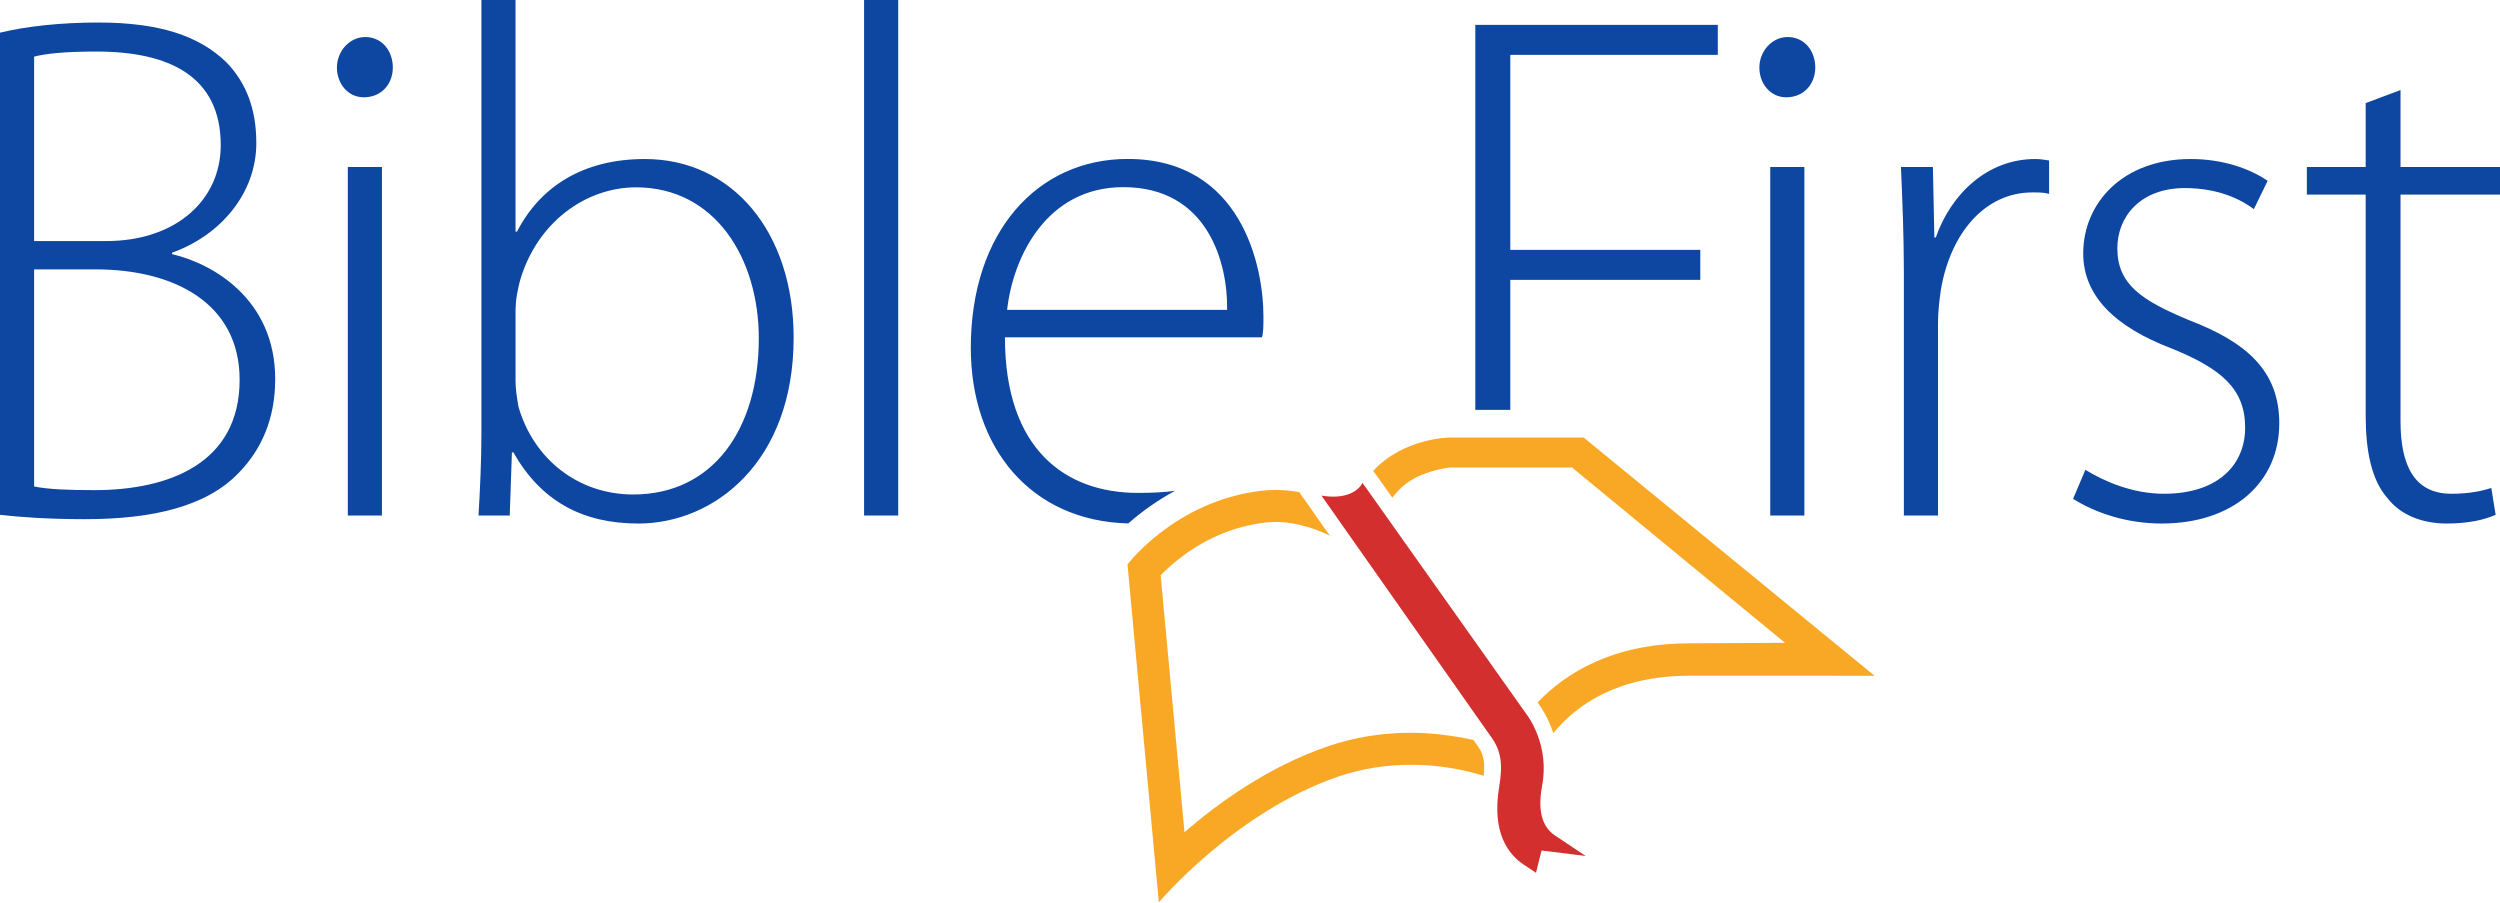
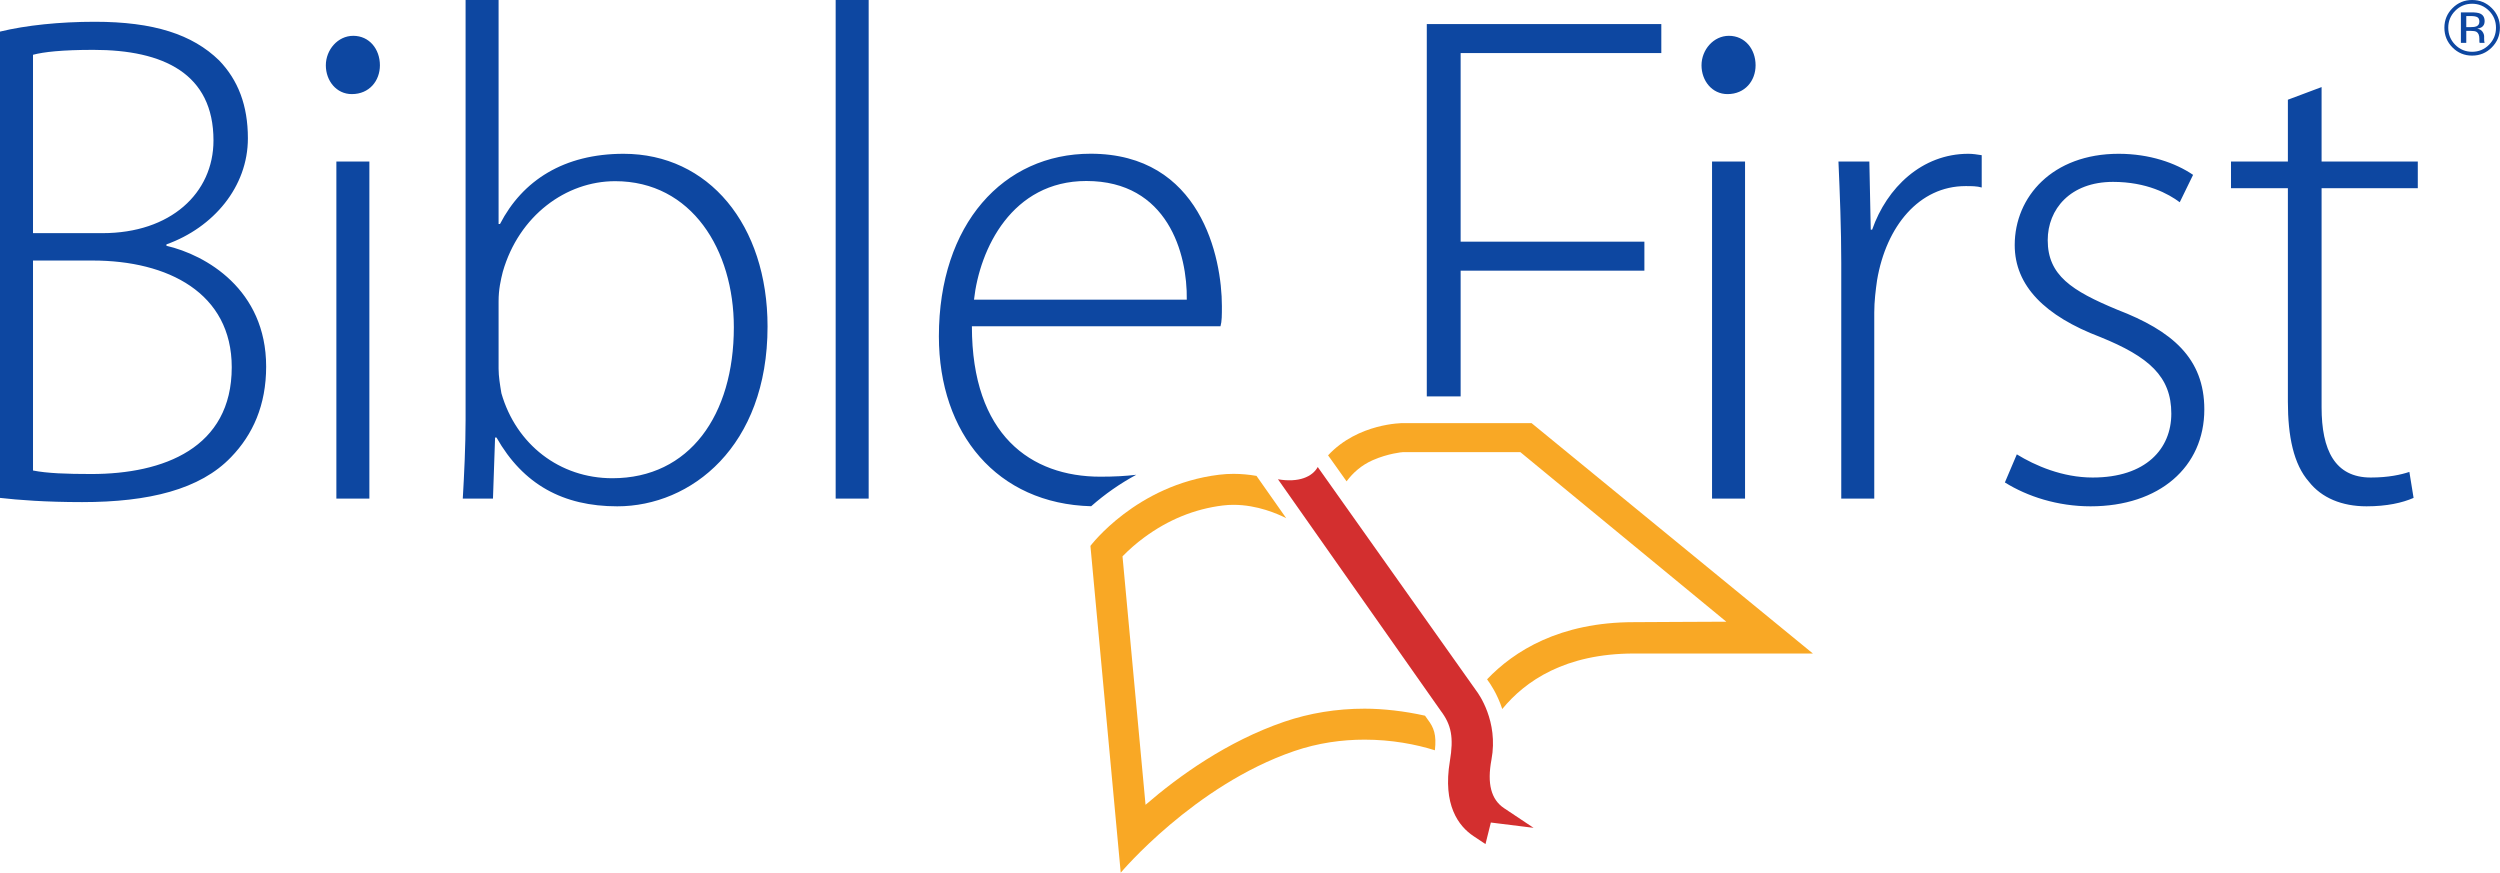
- <svg xmlns="http://www.w3.org/2000/svg" width="1000" height="361" viewBox="0 0 1000 361">
+ <svg xmlns="http://www.w3.org/2000/svg" width="1034" height="361" viewBox="0 0 1034 361">
  <g fill="none" fill-rule="evenodd">
-     <path d="M590.445 297.502l-1.059-1.496c-8.514-1.908-17.385-2.9-24.995-2.9-11.589 0-22.797 1.83-33.315 5.438-23.505 8.062-43.503 22.412-57.28 34.323l-9.529-102.763a73.36 73.36 0 0 1 8.89-7.748c9.98-7.394 20.954-11.866 32.618-13.292a36.717 36.717 0 0 1 4.434-.266c9.84 0 18.344 3.772 21.774 5.53l-7.976-11.347-4.322-6.152a55.192 55.192 0 0 0-9.476-.842c-1.952 0-3.954.112-5.989.36-34.27 4.19-53.22 29.44-53.22 29.44l12.533 135.159s30.346-36.098 71.701-50.284c9.966-3.42 19.916-4.744 29.16-4.744 11.098 0 21.183 1.91 29.075 4.398.724-6.495-.427-9.387-3.024-12.814M633.451 175h-53.239s-18.475-.065-30.926 13.332l1.127 1.556 6.531 9.196c2.664-3.605 6.237-6.731 10.791-8.74 6.293-2.774 12.148-3.344 12.56-3.344h48.519l85.184 70.134c-14.528.012-29.826.192-38.214.192-30.66 0-49.547 11.924-60.729 23.63l.433.653c.765 1.019 3.727 5.232 5.847 11.643 9.504-11.62 26.055-22.956 54.464-22.956 19.216 0 74.025.014 74.025.014L633.451 175z" fill="#F9A825" />
+     <path d="M590.445 297.502l-1.059-1.496c-8.514-1.908-17.385-2.9-24.995-2.9-11.589 0-22.797 1.83-33.315 5.438-23.505 8.062-43.503 22.412-57.28 34.323l-9.529-102.763a73.36 73.36 0 0 1 8.89-7.748c9.98-7.394 20.954-11.866 32.618-13.292a36.717 36.717 0 0 1 4.434-.266c9.84 0 18.344 3.772 21.774 5.53l-7.976-11.347-4.322-6.152a55.192 55.192 0 0 0-9.476-.842c-1.952 0-3.954.112-5.989.36-34.27 4.19-53.22 29.44-53.22 29.44l12.533 135.159s30.346-36.098 71.701-50.284c9.966-3.42 19.916-4.744 29.16-4.744 11.098 0 21.183 1.91 29.075 4.398.724-6.495-.427-9.387-3.024-12.814M633.451 175h-53.239s-18.475-.065-30.926 13.332l1.127 1.556 6.531 9.196c2.664-3.605 6.237-6.731 10.791-8.74 6.293-2.774 12.148-3.344 12.56-3.344H628.814l85.184 70.134c-14.528.012-29.826.192-38.214.192-30.66 0-49.547 11.924-60.729 23.63l.433.653c.765 1.019 3.727 5.232 5.847 11.643 9.504-11.62 26.055-22.956 54.464-22.956 19.216 0 74.025.014 74.025.014L633.451 175z" fill="#F9A825" />
    <path d="M622.092 334.27c-5.373-3.579-7.082-10.146-5.226-20.075 2.984-15.949-5.462-27.44-6.226-28.439l-65.624-92.595c-2.212 4.053-7.877 6.542-16.446 5.067l67.247 95.65.054.075c4.46 5.887 5.42 11.136 3.803 20.8-3.056 18.26 3.628 26.972 9.773 31.066l4.95 3.298 2.22-8.919 17.664 2.192-12.19-8.12z" fill="#D32F2F" />
-     <path d="M13.65 194.601c5.81 1.161 13.943 1.452 24.108 1.452 29.916 0 58.09-10.746 58.09-44.148 0-30.787-26.431-44.148-57.51-44.148H13.652V194.6zm0-98.171h28.756c28.173 0 45.89-16.556 45.89-38.34 0-27.593-20.622-37.468-49.666-37.468-13.07 0-20.622.872-24.98 2.034v73.773zM0 13.07c10.747-2.614 24.688-4.066 39.21-4.066 24.399 0 40.373 5.228 51.41 15.975 7.842 8.133 11.908 18.589 11.908 32.24 0 20.04-14.231 36.887-33.691 43.857v.582c16.265 3.775 41.243 18.007 41.243 49.956 0 15.975-5.518 28.174-14.522 37.468-12.78 13.362-33.983 18.589-61.575 18.589-15.104 0-26.432-.871-33.983-1.742V13.07zm139.123 193.149h13.651V66.804h-13.651v139.415zm18.008-179.207c0 6.39-4.357 11.908-11.618 11.908-6.39 0-10.747-5.518-10.747-11.908s4.938-12.199 11.328-12.199c6.68 0 11.037 5.518 11.037 12.199zm49.086 125.474c0 3.195.58 6.68 1.162 10.166 6.099 21.202 24.107 35.144 45.89 35.144 31.95 0 50.249-26.14 50.249-62.447 0-31.949-17.427-60.413-49.086-60.413-20.332 0-39.792 14.232-46.472 37.467-.871 3.486-1.743 7.262-1.743 12.2v27.883zM192.566 0h13.65v92.653h.582c9.294-18.008 26.43-29.045 51.12-29.045 35.144 0 59.54 29.336 59.54 71.451 0 49.666-31.658 74.355-62.155 74.355-22.364 0-38.92-9.004-49.957-28.464h-.581l-.871 25.268h-12.49c.58-9.875 1.162-22.074 1.162-32.53V0zM345.63 206.219h13.651V0H345.63v206.219zm362.471 0h13.651V66.804h-13.651v139.415zM726.11 27.012c0 6.39-4.358 11.908-11.618 11.908-6.391 0-10.747-5.518-10.747-11.908s4.937-12.199 11.328-12.199c6.679 0 11.037 5.518 11.037 12.199zm35.434 81.616c0-13.941-.58-28.464-1.162-41.824h12.78l.581 28.173h.581c6.1-17.427 20.621-31.37 39.791-31.37 1.743 0 3.777.292 5.52.583v13.36c-2.034-.581-4.068-.581-6.682-.581-19.17 0-32.82 16.556-36.596 38.92-.58 4.067-1.162 8.714-1.162 13.36v76.97h-13.65v-97.591zm72.613 79.292c7.552 4.648 18.879 9.586 31.369 9.586 22.073 0 32.53-11.908 32.53-26.431 0-15.394-9.295-23.527-29.336-31.66-22.945-8.713-35.434-21.202-35.434-38.048 0-20.041 15.684-37.76 42.986-37.76 12.78 0 23.527 3.777 30.788 8.715l-5.518 11.328c-4.648-3.486-13.652-8.423-27.593-8.423-17.718 0-27.012 11.327-27.012 24.107 0 14.523 9.875 20.912 28.754 28.754 22.655 8.714 36.016 20.04 36.016 41.244 0 23.817-18.588 40.082-47.053 40.082-13.65 0-26.141-4.066-35.434-9.875l4.937-11.618zM960.208 36.016v30.788H1000V77.84h-39.792v90.62c0 17.717 5.52 29.045 20.332 29.045 7.262 0 12.489-1.162 15.976-2.324l1.742 10.747c-4.649 2.033-11.038 3.485-19.46 3.485-10.167 0-18.59-3.485-23.818-10.166-6.39-7.26-8.712-18.878-8.712-33.111V77.84H922.74V66.804h23.528v-25.56l13.94-5.228zM604.12 163.946v-52h76v-12h-76v-78h83v-12h-97v154h14zM449.318 74.86c33.692 0 41.824 30.086 41.534 49.086h-88.006c2.324-21 15.684-49.086 46.472-49.086m20.64 121.503c-4.283.536-9.174.796-14.831.796-28.754 0-53.152-17.213-53.152-62.213h102.819c.58-2 .58-4.59.58-8.367 0-20.04-8.713-62.999-54.313-62.999-36.016 0-62.738 29.06-62.738 75.531 0 40.24 24.118 69.268 62.98 70.268a100.941 100.941 0 0 1 18.656-13.016" fill="#0D47A1" />
+     <g fill="#0D47A1">
+       <path d="M13.65 194.601c5.81 1.161 13.943 1.452 24.108 1.452 29.916 0 58.09-10.746 58.09-44.148 0-30.787-26.431-44.148-57.51-44.148H13.652V194.6zm0-98.171h28.756c28.173 0 45.89-16.556 45.89-38.34 0-27.593-20.622-37.468-49.666-37.468-13.07 0-20.622.872-24.98 2.034v73.773zM0 13.07c10.747-2.614 24.688-4.066 39.21-4.066 24.399 0 40.373 5.228 51.41 15.975 7.842 8.133 11.908 18.589 11.908 32.24 0 20.04-14.231 36.887-33.691 43.857v.582c16.265 3.775 41.243 18.007 41.243 49.956 0 15.975-5.518 28.174-14.522 37.468-12.78 13.362-33.983 18.589-61.575 18.589-15.104 0-26.432-.871-33.983-1.742V13.07zM139.123 206.219h13.651V66.804h-13.651v139.415zm18.008-179.207c0 6.39-4.357 11.908-11.618 11.908-6.39 0-10.747-5.518-10.747-11.908s4.938-12.199 11.328-12.199c6.68 0 11.037 5.518 11.037 12.199zM206.217 152.486c0 3.195.58 6.68 1.162 10.166 6.099 21.202 24.107 35.144 45.89 35.144 31.95 0 50.249-26.14 50.249-62.447 0-31.949-17.427-60.413-49.086-60.413-20.332 0-39.792 14.232-46.472 37.467-.871 3.486-1.743 7.262-1.743 12.2v27.883zM192.566 0h13.65v92.653h.582c9.294-18.008 26.43-29.045 51.12-29.045 35.144 0 59.54 29.336 59.54 71.451 0 49.666-31.658 74.355-62.155 74.355-22.364 0-38.92-9.004-49.957-28.464h-.581l-.871 25.268h-12.49c.58-9.875 1.162-22.074 1.162-32.53V0zM345.63 206.219h13.651V0H345.63zM708.101 206.219h13.651V66.804h-13.651v139.415zM726.11 27.012c0 6.39-4.358 11.908-11.618 11.908-6.391 0-10.747-5.518-10.747-11.908s4.937-12.199 11.328-12.199c6.679 0 11.037 5.518 11.037 12.199zM761.544 108.628c0-13.941-.58-28.464-1.162-41.824h12.78l.581 28.173h.581c6.1-17.427 20.621-31.37 39.791-31.37 1.743 0 3.777.292 5.52.583v13.36c-2.034-.581-4.068-.581-6.682-.581-19.17 0-32.82 16.556-36.596 38.92-.58 4.067-1.162 8.714-1.162 13.36v76.97h-13.65v-97.591zM834.157 187.92c7.552 4.648 18.879 9.586 31.369 9.586 22.073 0 32.53-11.908 32.53-26.431 0-15.394-9.295-23.527-29.336-31.66-22.945-8.713-35.434-21.202-35.434-38.048 0-20.041 15.684-37.76 42.986-37.76 12.78 0 23.527 3.777 30.788 8.715l-5.518 11.328c-4.648-3.486-13.652-8.423-27.593-8.423-17.718 0-27.012 11.327-27.012 24.107 0 14.523 9.875 20.912 28.754 28.754 22.655 8.714 36.016 20.04 36.016 41.244 0 23.817-18.588 40.082-47.053 40.082-13.65 0-26.141-4.066-35.434-9.875l4.937-11.618zM960.208 36.016v30.788H1000V77.84h-39.792v90.62c0 17.717 5.52 29.045 20.332 29.045 7.262 0 12.489-1.162 15.976-2.324l1.742 10.747c-4.649 2.033-11.038 3.485-19.46 3.485-10.167 0-18.59-3.485-23.818-10.166-6.39-7.26-8.712-18.878-8.712-33.111V77.84H922.74V66.804h23.528v-25.56l13.94-5.228zM604.12 163.946v-52h76v-12h-76v-78h83v-12h-97v154zM449.318 74.86c33.692 0 41.824 30.086 41.534 49.086h-88.006c2.324-21 15.684-49.086 46.472-49.086m20.64 121.503c-4.283.536-9.174.796-14.831.796-28.754 0-53.152-17.213-53.152-62.213h102.819c.58-2 .58-4.59.58-8.367 0-20.04-8.713-62.999-54.313-62.999-36.016 0-62.738 29.06-62.738 75.531 0 40.24 24.118 69.268 62.98 70.268a100.941 100.941 0 0 1 18.656-13.016" />
+     </g>
+     <path d="M1015.478 4.462c-1.92 1.931-2.881 4.264-2.881 6.999 0 2.755.955 5.104 2.865 7.045 1.92 1.942 4.254 2.913 6.999 2.913s5.078-.971 6.998-2.913c1.921-1.941 2.881-4.29 2.881-7.045 0-2.735-.96-5.068-2.88-6.999-1.932-1.941-4.264-2.912-7-2.912-2.723 0-5.051.97-6.982 2.912zm15.124 15.156c-2.244 2.255-4.958 3.382-8.141 3.382-3.184 0-5.892-1.127-8.126-3.382-2.223-2.244-3.335-4.963-3.335-8.157 0-3.163 1.122-5.866 3.366-8.11C1016.6 1.117 1019.298 0 1022.461 0c3.183 0 5.897 1.117 8.141 3.35 2.245 2.234 3.367 4.938 3.367 8.11 0 3.184-1.122 5.904-3.367 8.158zm-5.973-12.51c-.558-.313-1.453-.47-2.685-.47h-1.894v4.572h2.004c.94 0 1.644-.094 2.113-.281.867-.345 1.3-1.003 1.3-1.973 0-.919-.28-1.535-.838-1.848zm-2.387-1.988c1.565 0 2.714.151 3.444.454 1.305.543 1.957 1.607 1.957 3.194 0 1.127-.412 1.957-1.237 2.49-.438.281-1.049.485-1.831.61.991.157 1.717.569 2.176 1.237.46.668.689 1.32.689 1.957v.924c0 .292.01.605.031.94.02.333.057.552.11.657l.078.156h-2.082l-.032-.125a3.046 3.046 0 0 1-.031-.14l-.047-.408v-1.002c0-1.461-.397-2.427-1.19-2.897-.47-.27-1.294-.407-2.474-.407h-1.753v4.98h-2.224V5.12h4.416z" fill="#0D47A1" />
  </g>
</svg>
